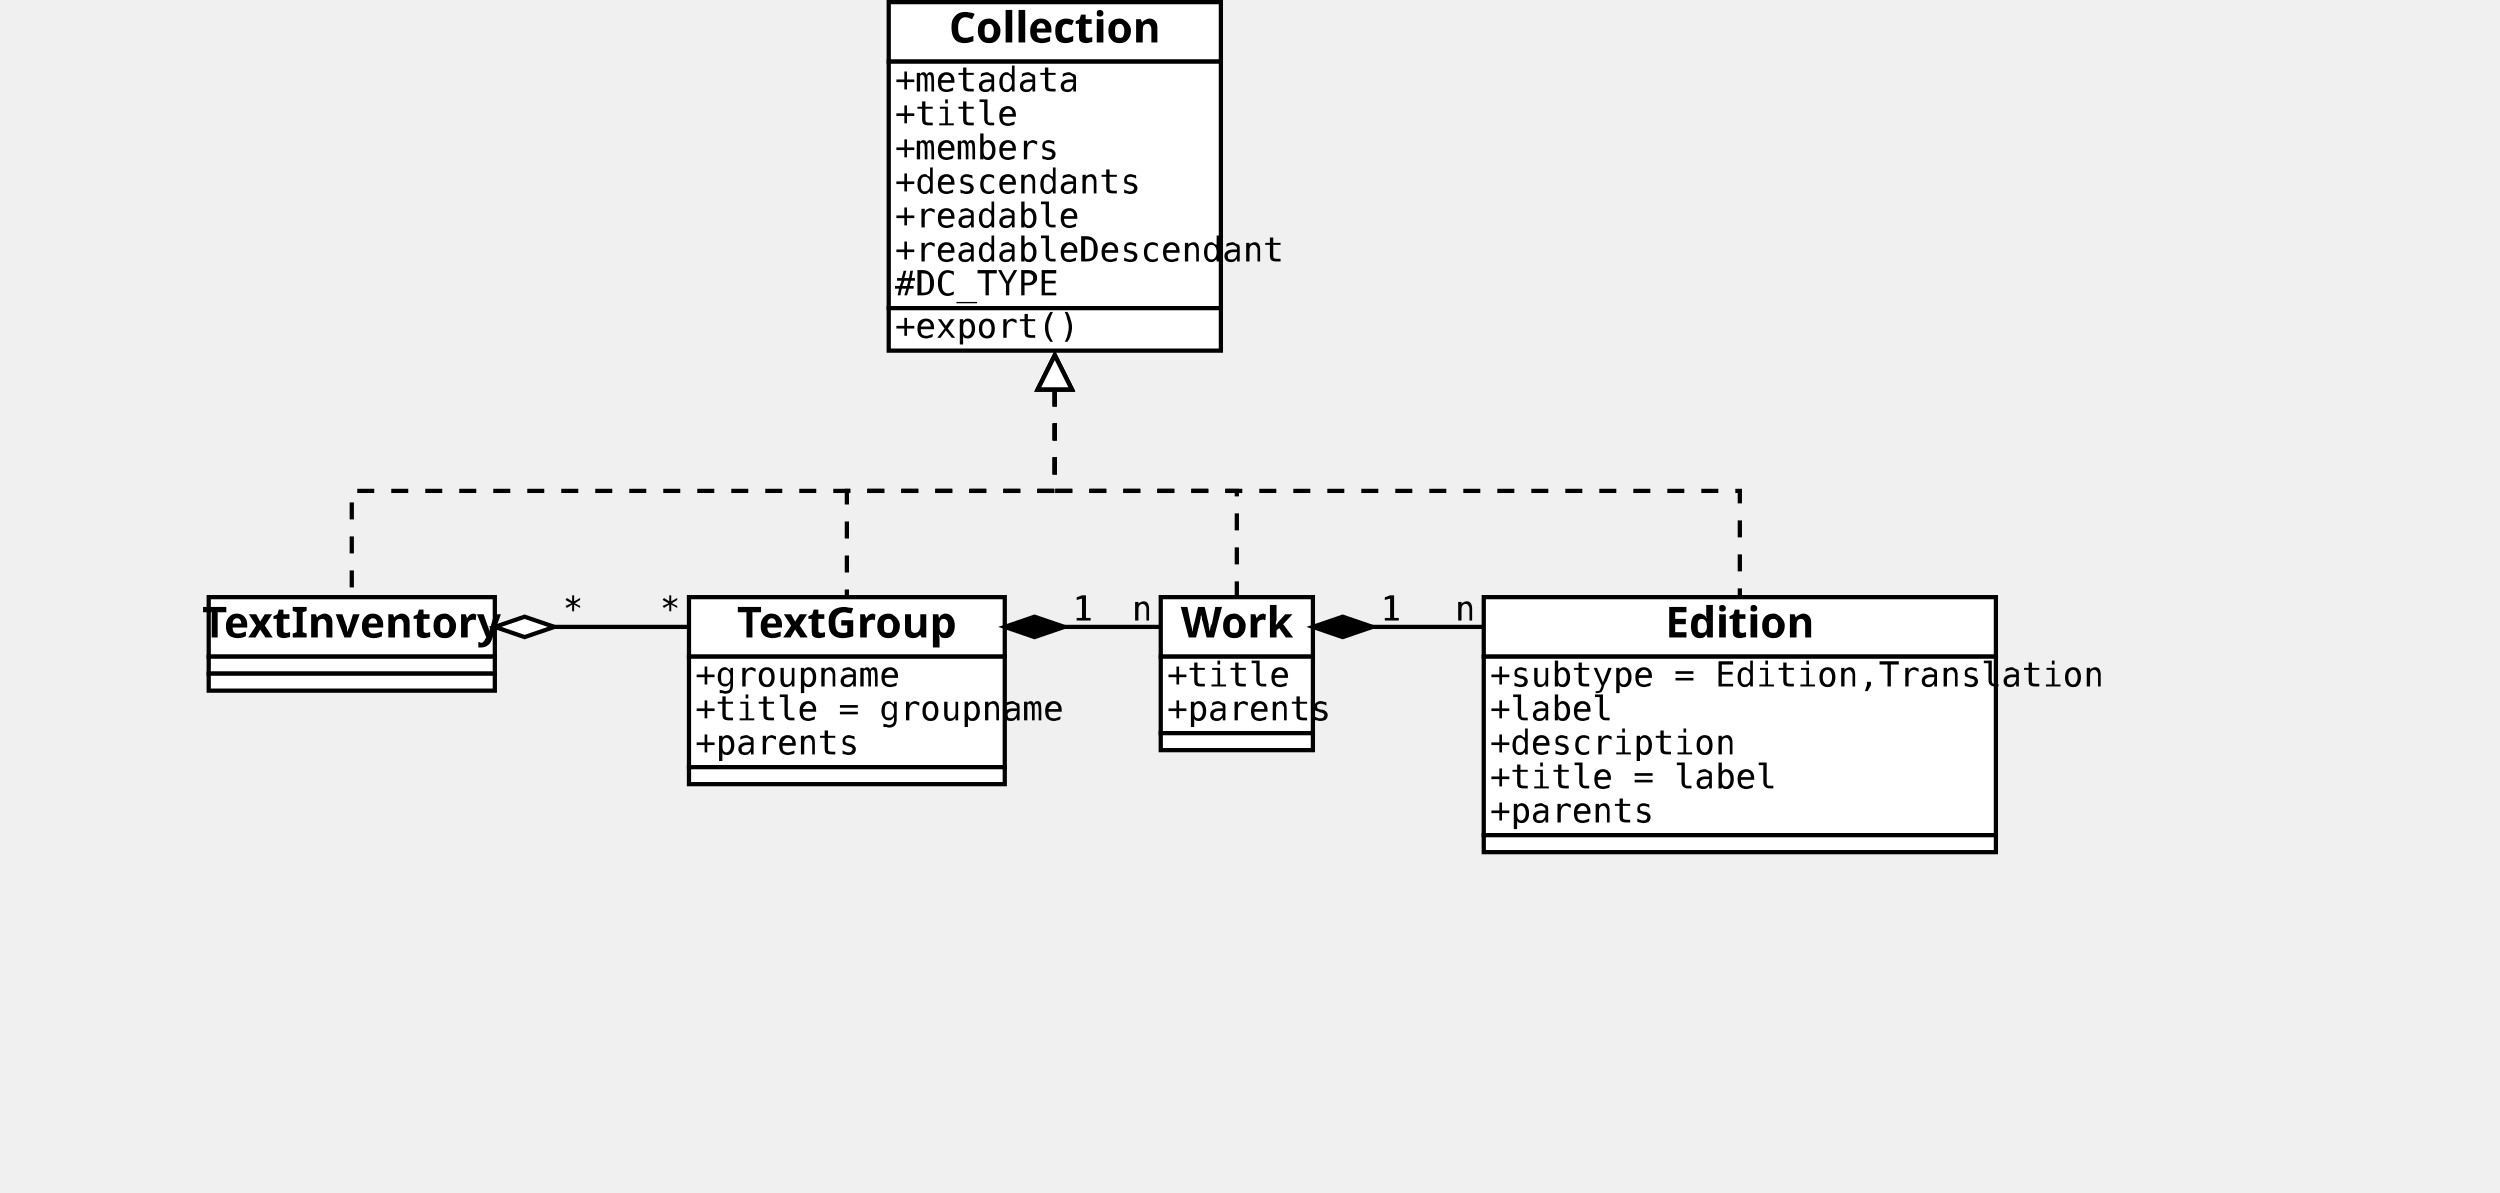
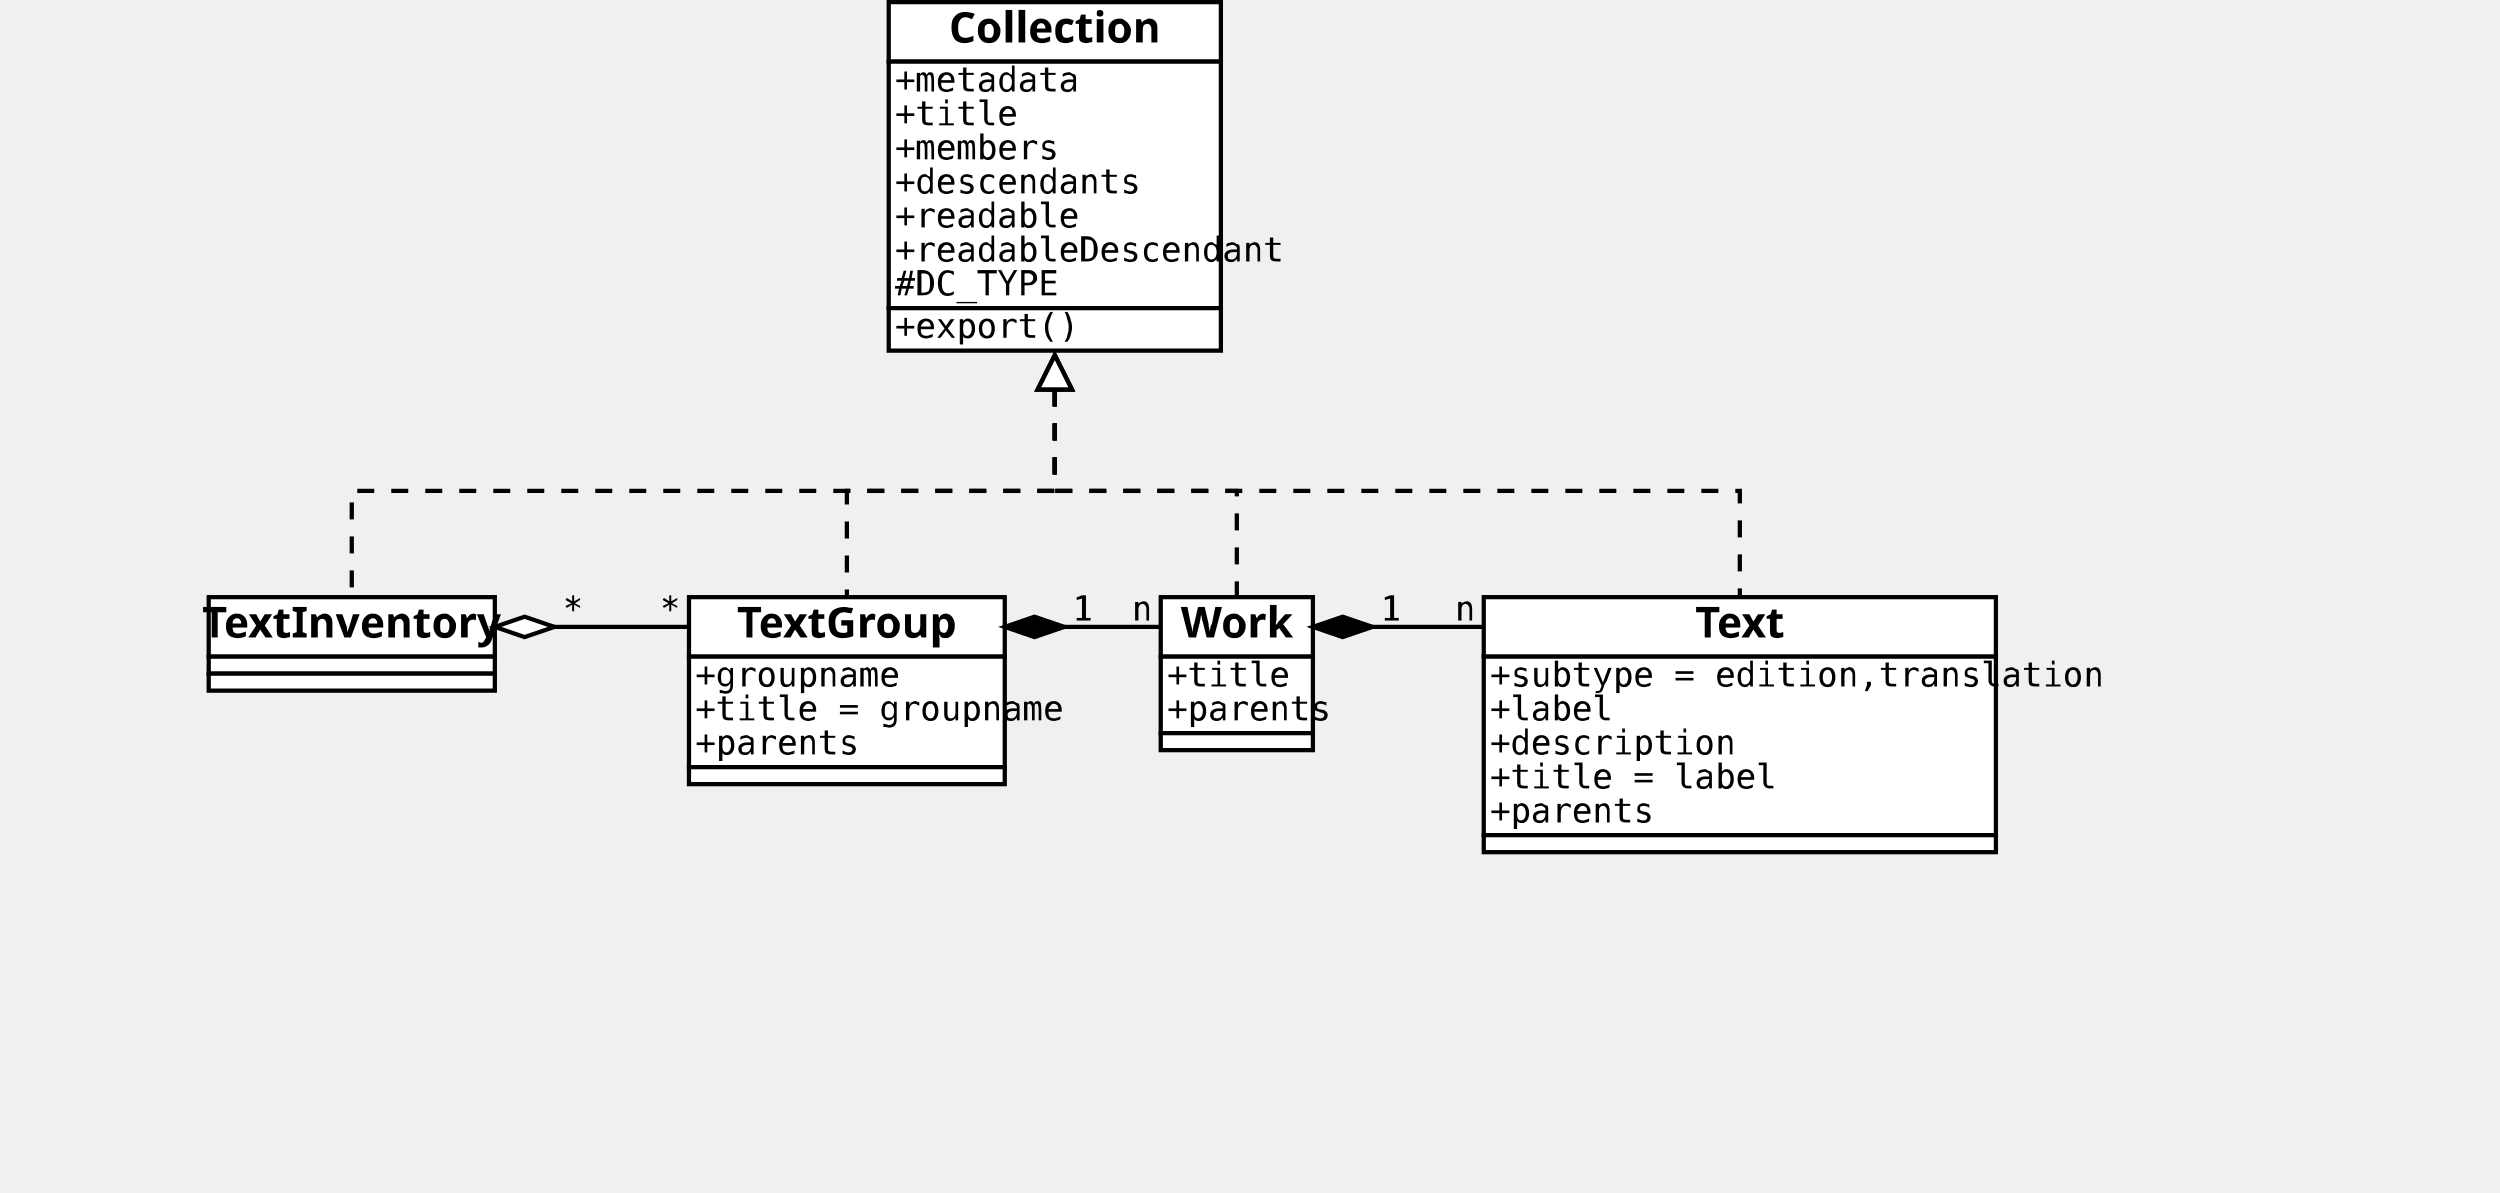
<svg xmlns="http://www.w3.org/2000/svg" width="42.150cm" height="20.100cm" viewBox="6.950 7.950 49.100 28.050">
  <rect x="7.000" y="22.000" width="6.732" height="1.400" fill="#FFFFFF" stroke="none" stroke-width="0" />
  <rect x="7.000" y="22.000" width="6.732" height="1.400" fill="none" stroke="#000000" stroke-width="0.100" />
  <text x="10.366" y="22.950" fill="#000000" text-anchor="middle" font-size="1.00" font-family="sans" font-style="normal" font-weight="700">
TextInventory</text>
  <rect x="7.000" y="23.400" width="6.732" height="0.400" fill="#FFFFFF" stroke="none" stroke-width="0" />
  <rect x="7.000" y="23.400" width="6.732" height="0.400" fill="none" stroke="#000000" stroke-width="0.100" />
  <rect x="7.000" y="23.800" width="6.732" height="0.400" fill="#FFFFFF" stroke="none" stroke-width="0" />
  <rect x="7.000" y="23.800" width="6.732" height="0.400" fill="none" stroke="#000000" stroke-width="0.100" />
  <rect x="18.300" y="22.000" width="7.430" height="1.400" fill="#FFFFFF" stroke="none" stroke-width="0" />
  <rect x="18.300" y="22.000" width="7.430" height="1.400" fill="none" stroke="#000000" stroke-width="0.100" />
  <text x="22.015" y="22.950" fill="#000000" text-anchor="middle" font-size="1.00" font-family="sans" font-style="normal" font-weight="700">
TextGroup</text>
  <rect x="18.300" y="23.400" width="7.430" height="2.600" fill="#FFFFFF" stroke="none" stroke-width="0" />
  <rect x="18.300" y="23.400" width="7.430" height="2.600" fill="none" stroke="#000000" stroke-width="0.100" />
  <text x="18.450" y="24.100" fill="#000000" text-anchor="start" font-size="0.80" font-family="monospace" font-style="normal" font-weight="400">
+groupname</text>
  <text x="18.450" y="24.900" fill="#000000" text-anchor="start" font-size="0.80" font-family="monospace" font-style="normal" font-weight="400">
+title = groupname</text>
  <text x="18.450" y="25.700" fill="#000000" text-anchor="start" font-size="0.80" font-family="monospace" font-style="normal" font-weight="400">
+parents</text>
  <rect x="18.300" y="26.000" width="7.430" height="0.400" fill="#FFFFFF" stroke="none" stroke-width="0" />
  <rect x="18.300" y="26.000" width="7.430" height="0.400" fill="none" stroke="#000000" stroke-width="0.100" />
  <rect x="29.400" y="22.000" width="3.580" height="1.400" fill="#FFFFFF" stroke="none" stroke-width="0" />
  <rect x="29.400" y="22.000" width="3.580" height="1.400" fill="none" stroke="#000000" stroke-width="0.100" />
  <text x="31.190" y="22.950" fill="#000000" text-anchor="middle" font-size="1.00" font-family="sans" font-style="normal" font-weight="700">
Work</text>
  <rect x="29.400" y="23.400" width="3.580" height="1.800" fill="#FFFFFF" stroke="none" stroke-width="0" />
  <rect x="29.400" y="23.400" width="3.580" height="1.800" fill="none" stroke="#000000" stroke-width="0.100" />
  <text x="29.550" y="24.100" fill="#000000" text-anchor="start" font-size="0.80" font-family="monospace" font-style="normal" font-weight="400">
+title</text>
  <text x="29.550" y="24.900" fill="#000000" text-anchor="start" font-size="0.80" font-family="monospace" font-style="normal" font-weight="400">
+parents</text>
  <rect x="29.400" y="25.200" width="3.580" height="0.400" fill="#FFFFFF" stroke="none" stroke-width="0" />
  <rect x="29.400" y="25.200" width="3.580" height="0.400" fill="none" stroke="#000000" stroke-width="0.100" />
  <rect x="37.000" y="22.000" width="12.050" height="1.400" fill="#FFFFFF" stroke="none" stroke-width="0" />
  <rect x="37.000" y="22.000" width="12.050" height="1.400" fill="none" stroke="#000000" stroke-width="0.100" />
  <text x="43.025" y="22.950" fill="#000000" text-anchor="middle" font-size="1.00" font-family="sans" font-style="normal" font-weight="700">
- Edition</text>
+ Text</text>
  <rect x="37.000" y="23.400" width="12.050" height="4.200" fill="#FFFFFF" stroke="none" stroke-width="0" />
  <rect x="37.000" y="23.400" width="12.050" height="4.200" fill="none" stroke="#000000" stroke-width="0.100" />
  <text x="37.150" y="24.100" fill="#000000" text-anchor="start" font-size="0.80" font-family="monospace" font-style="normal" font-weight="400">
- +subtype = Edition,Translation</text>
+ +subtype = edition,translation</text>
  <text x="37.150" y="24.900" fill="#000000" text-anchor="start" font-size="0.80" font-family="monospace" font-style="normal" font-weight="400">
+label</text>
  <text x="37.150" y="25.700" fill="#000000" text-anchor="start" font-size="0.80" font-family="monospace" font-style="normal" font-weight="400">
+description</text>
  <text x="37.150" y="26.500" fill="#000000" text-anchor="start" font-size="0.80" font-family="monospace" font-style="normal" font-weight="400">
+title = label</text>
  <text x="37.150" y="27.300" fill="#000000" text-anchor="start" font-size="0.80" font-family="monospace" font-style="normal" font-weight="400">
+parents</text>
  <rect x="37.000" y="27.600" width="12.050" height="0.400" fill="#FFFFFF" stroke="none" stroke-width="0" />
  <rect x="37.000" y="27.600" width="12.050" height="0.400" fill="none" stroke="#000000" stroke-width="0.100" />
  <polyline fill="none" stroke="#000000" stroke-width="0.100" points="14.991,22.700 14.482,22.700 18.250,22.700 18.300,22.700 " />
  <polygon fill="#FFFFFF" stroke="none" stroke-width="0.100" points="13.732,22.700 14.432,22.460 15.132,22.700 14.432,22.940 " />
  <polygon fill="none" stroke="#000000" stroke-width="0.100" points="13.732,22.700 14.432,22.460 15.132,22.700 14.432,22.940 " />
  <text x="15.332" y="22.550" fill="#000000" text-anchor="start" font-size="0.80" font-family="monospace" font-style="normal" font-weight="400">
*</text>
  <text x="18.100" y="22.550" fill="#000000" text-anchor="end" font-size="0.80" font-family="monospace" font-style="normal" font-weight="400">
*</text>
  <polyline fill="none" stroke="#000000" stroke-width="0.100" points="26.989,22.700 26.480,22.700 29.350,22.700 29.400,22.700 " />
  <polygon fill="#000000" stroke="none" stroke-width="0.100" points="25.730,22.700 26.430,22.460 27.130,22.700 26.430,22.940 " />
  <polygon fill="none" stroke="#000000" stroke-width="0.100" points="25.730,22.700 26.430,22.460 27.130,22.700 26.430,22.940 " />
  <text x="27.330" y="22.550" fill="#000000" text-anchor="start" font-size="0.80" font-family="monospace" font-style="normal" font-weight="400">
1</text>
  <text x="29.200" y="22.550" fill="#000000" text-anchor="end" font-size="0.80" font-family="monospace" font-style="normal" font-weight="400">
n</text>
  <polyline fill="none" stroke="#000000" stroke-width="0.100" points="34.239,22.700 35.340,22.700 35.340,22.700 37.000,22.700 " />
  <polygon fill="#000000" stroke="none" stroke-width="0.100" points="32.980,22.700 33.680,22.460 34.380,22.700 33.680,22.940 " />
  <polygon fill="none" stroke="#000000" stroke-width="0.100" points="32.980,22.700 33.680,22.460 34.380,22.700 33.680,22.940 " />
  <text x="34.580" y="22.550" fill="#000000" text-anchor="start" font-size="0.80" font-family="monospace" font-style="normal" font-weight="400">
1</text>
  <text x="36.800" y="22.550" fill="#000000" text-anchor="end" font-size="0.80" font-family="monospace" font-style="normal" font-weight="400">
n</text>
  <rect x="23.000" y="8.000" width="7.815" height="1.400" fill="#FFFFFF" stroke="none" stroke-width="0" />
  <rect x="23.000" y="8.000" width="7.815" height="1.400" fill="none" stroke="#000000" stroke-width="0.100" />
  <text x="26.907" y="8.950" fill="#000000" text-anchor="middle" font-size="1.00" font-family="sans" font-style="normal" font-weight="700">
Collection</text>
  <rect x="23.000" y="9.400" width="7.815" height="5.800" fill="#FFFFFF" stroke="none" stroke-width="0" />
  <rect x="23.000" y="9.400" width="7.815" height="5.800" fill="none" stroke="#000000" stroke-width="0.100" />
  <text x="23.150" y="10.100" fill="#000000" text-anchor="start" font-size="0.80" font-family="monospace" font-style="normal" font-weight="400">
+metadata</text>
  <text x="23.150" y="10.900" fill="#000000" text-anchor="start" font-size="0.80" font-family="monospace" font-style="normal" font-weight="400">
+title</text>
  <text x="23.150" y="11.700" fill="#000000" text-anchor="start" font-size="0.80" font-family="monospace" font-style="normal" font-weight="400">
+members</text>
  <text x="23.150" y="12.500" fill="#000000" text-anchor="start" font-size="0.80" font-family="monospace" font-style="normal" font-weight="400">
+descendants</text>
  <text x="23.150" y="13.300" fill="#000000" text-anchor="start" font-size="0.80" font-family="monospace" font-style="normal" font-weight="400">
+readable</text>
  <text x="23.150" y="14.100" fill="#000000" text-anchor="start" font-size="0.80" font-family="monospace" font-style="normal" font-weight="400">
+readableDescendant</text>
  <text x="23.150" y="14.900" fill="#000000" text-anchor="start" font-size="0.80" font-family="monospace" font-style="normal" font-weight="400">
#DC_TYPE</text>
  <rect x="23.000" y="15.200" width="7.815" height="1.000" fill="#FFFFFF" stroke="none" stroke-width="0" />
  <rect x="23.000" y="15.200" width="7.815" height="1.000" fill="none" stroke="#000000" stroke-width="0.100" />
  <text x="23.150" y="15.900" fill="#000000" text-anchor="start" font-size="0.80" font-family="monospace" font-style="normal" font-weight="400">
+export()</text>
  <polyline fill="none" stroke="#000000" stroke-width="0.100" stroke-dasharray="0.40,0.40" points="26.907,17.112 26.907,19.500 10.366,19.500 10.366,22.000 " />
  <polygon fill="#FFFFFF" stroke="none" stroke-width="0.100" points="27.307,17.112 26.907,16.312 26.508,17.112 " />
  <polygon fill="none" stroke="#000000" stroke-width="0.100" points="27.307,17.112 26.907,16.312 26.508,17.112 " />
  <polyline fill="none" stroke="#000000" stroke-width="0.100" stroke-dasharray="0.40,0.40" points="26.907,17.112 26.907,19.500 22.015,19.500 22.015,22.000 " />
  <polygon fill="#FFFFFF" stroke="none" stroke-width="0.100" points="27.307,17.112 26.907,16.312 26.508,17.112 " />
  <polygon fill="none" stroke="#000000" stroke-width="0.100" points="27.307,17.112 26.907,16.312 26.508,17.112 " />
  <polyline fill="none" stroke="#000000" stroke-width="0.100" stroke-dasharray="0.40,0.40" points="26.907,17.112 26.907,19.500 31.190,19.500 31.190,22.000 " />
  <polygon fill="#FFFFFF" stroke="none" stroke-width="0.100" points="27.307,17.112 26.907,16.312 26.508,17.112 " />
  <polygon fill="none" stroke="#000000" stroke-width="0.100" points="27.307,17.112 26.907,16.312 26.508,17.112 " />
  <polyline fill="none" stroke="#000000" stroke-width="0.100" stroke-dasharray="0.40,0.40" points="26.907,17.112 26.907,19.500 43.025,19.500 43.025,22.000 " />
  <polygon fill="#FFFFFF" stroke="none" stroke-width="0.100" points="27.307,17.112 26.907,16.312 26.508,17.112 " />
  <polygon fill="none" stroke="#000000" stroke-width="0.100" points="27.307,17.112 26.907,16.312 26.508,17.112 " />
</svg>
